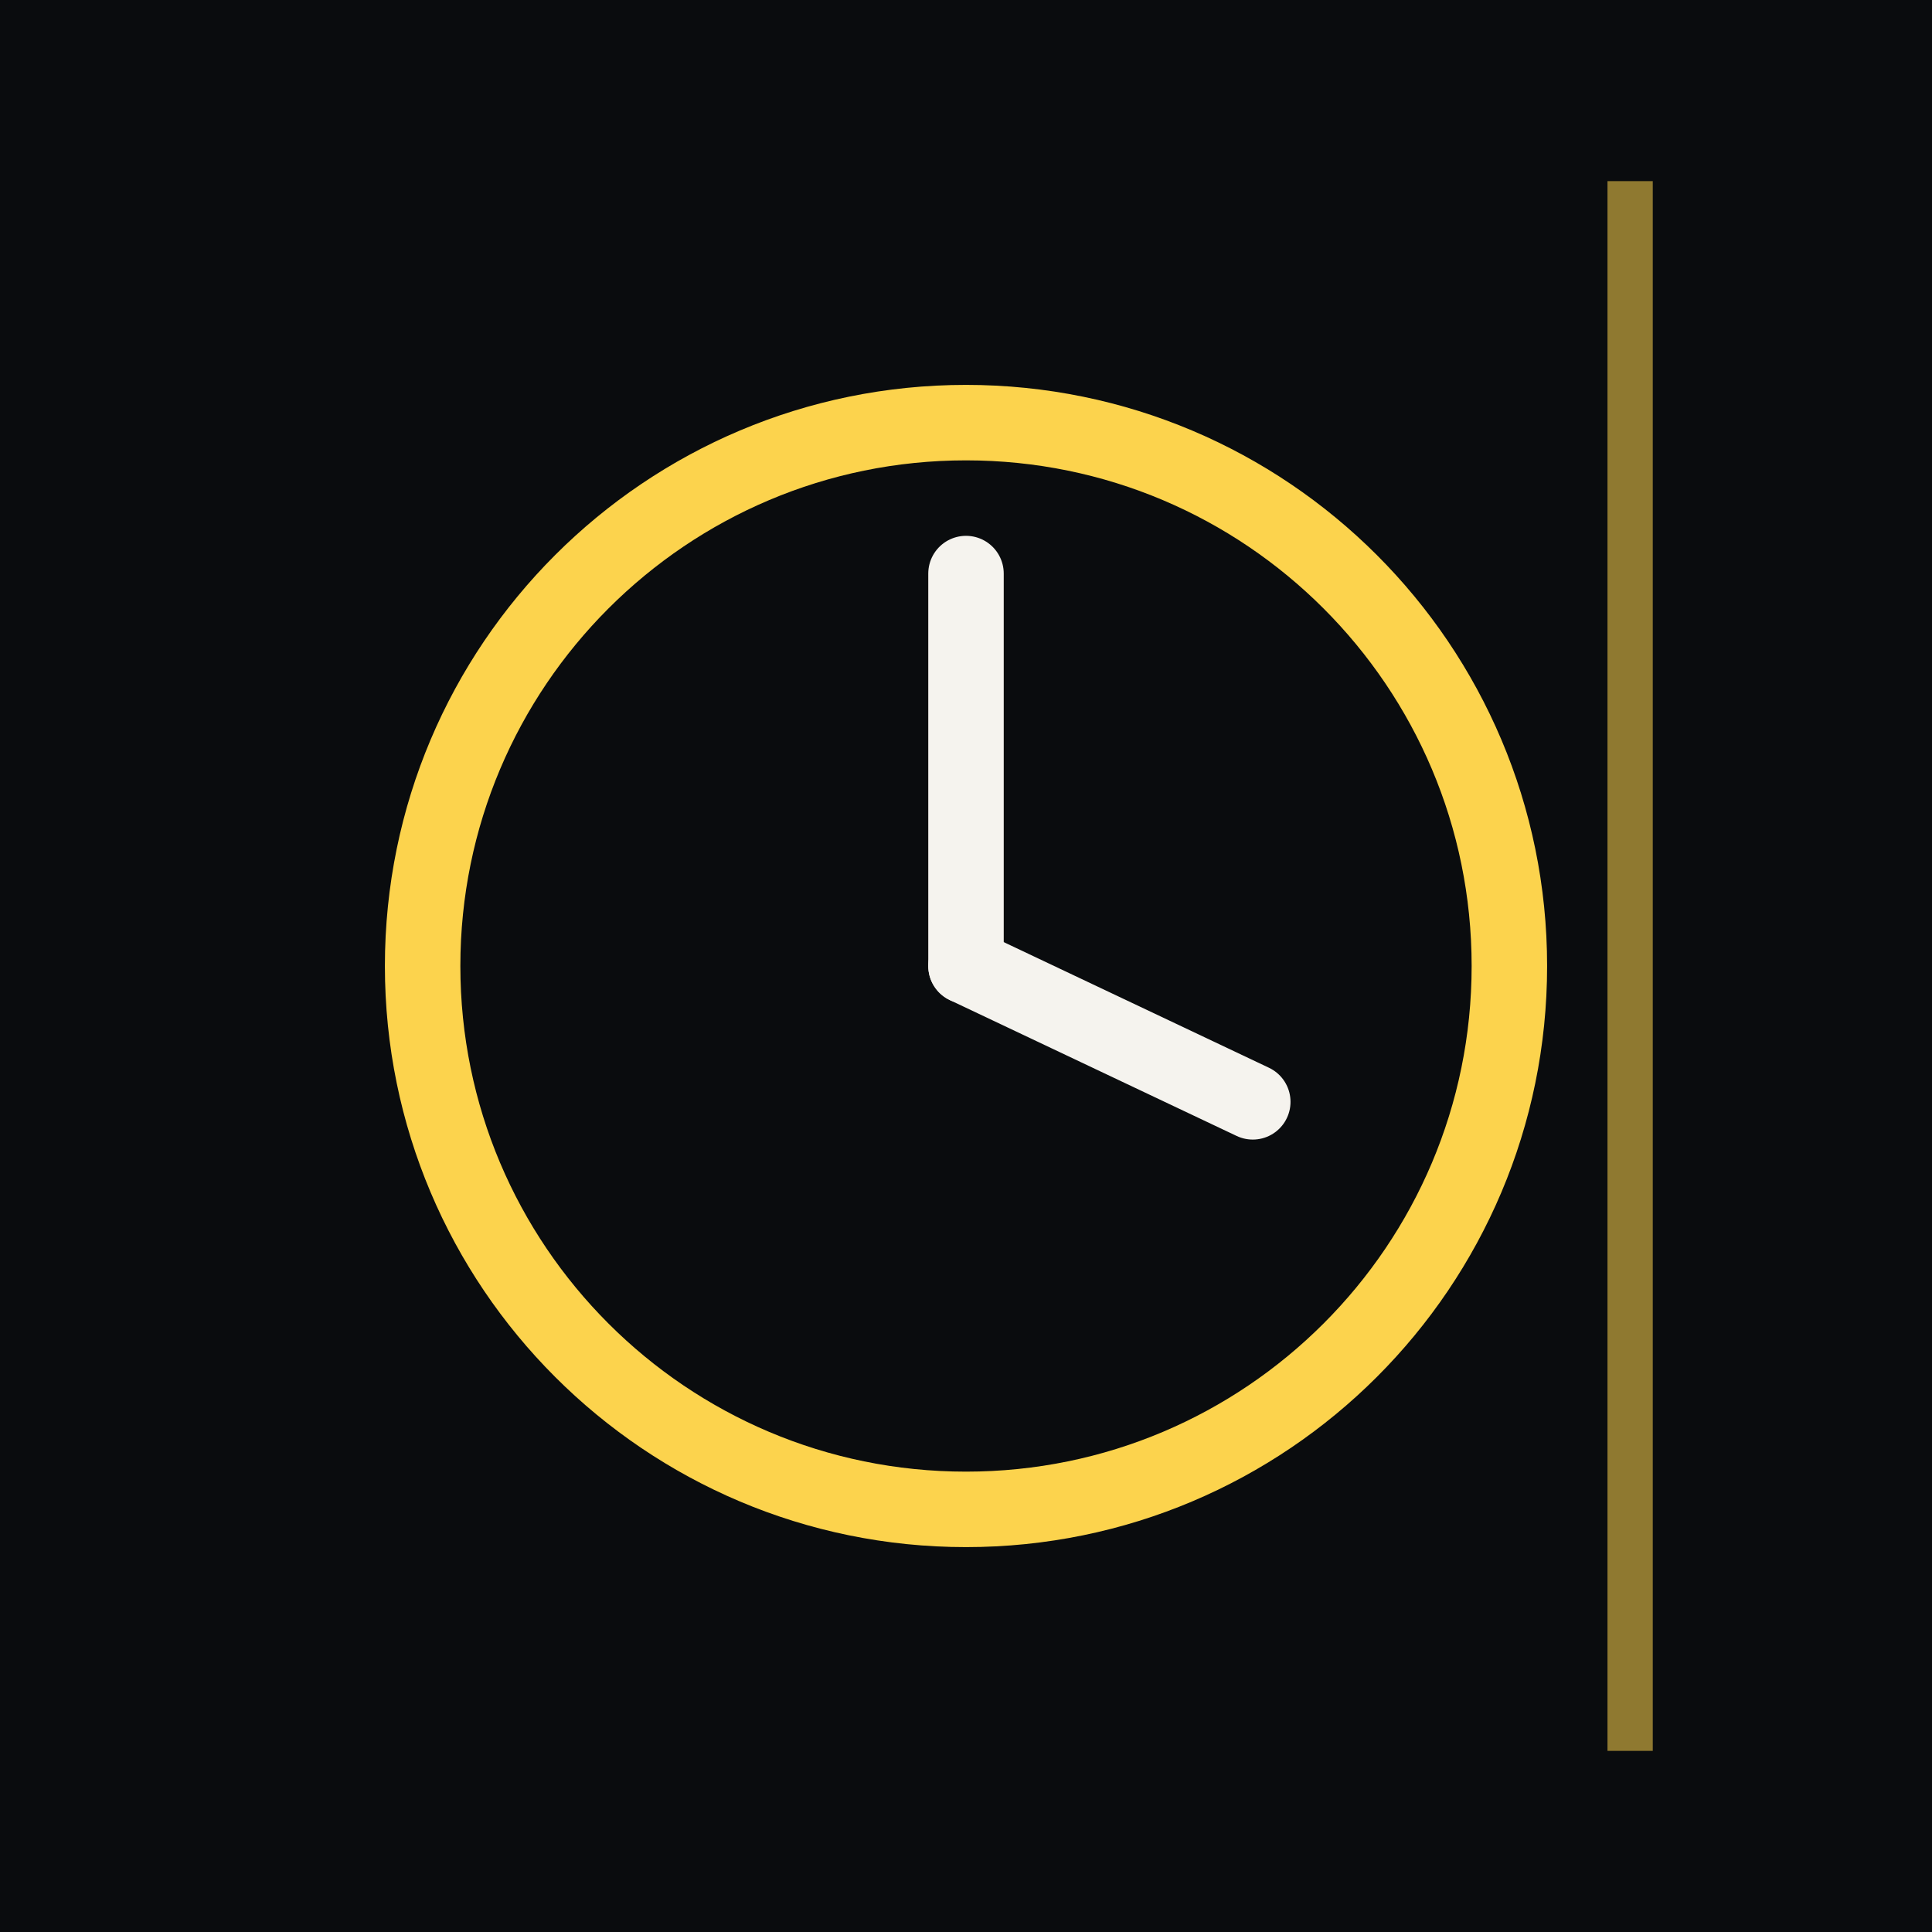
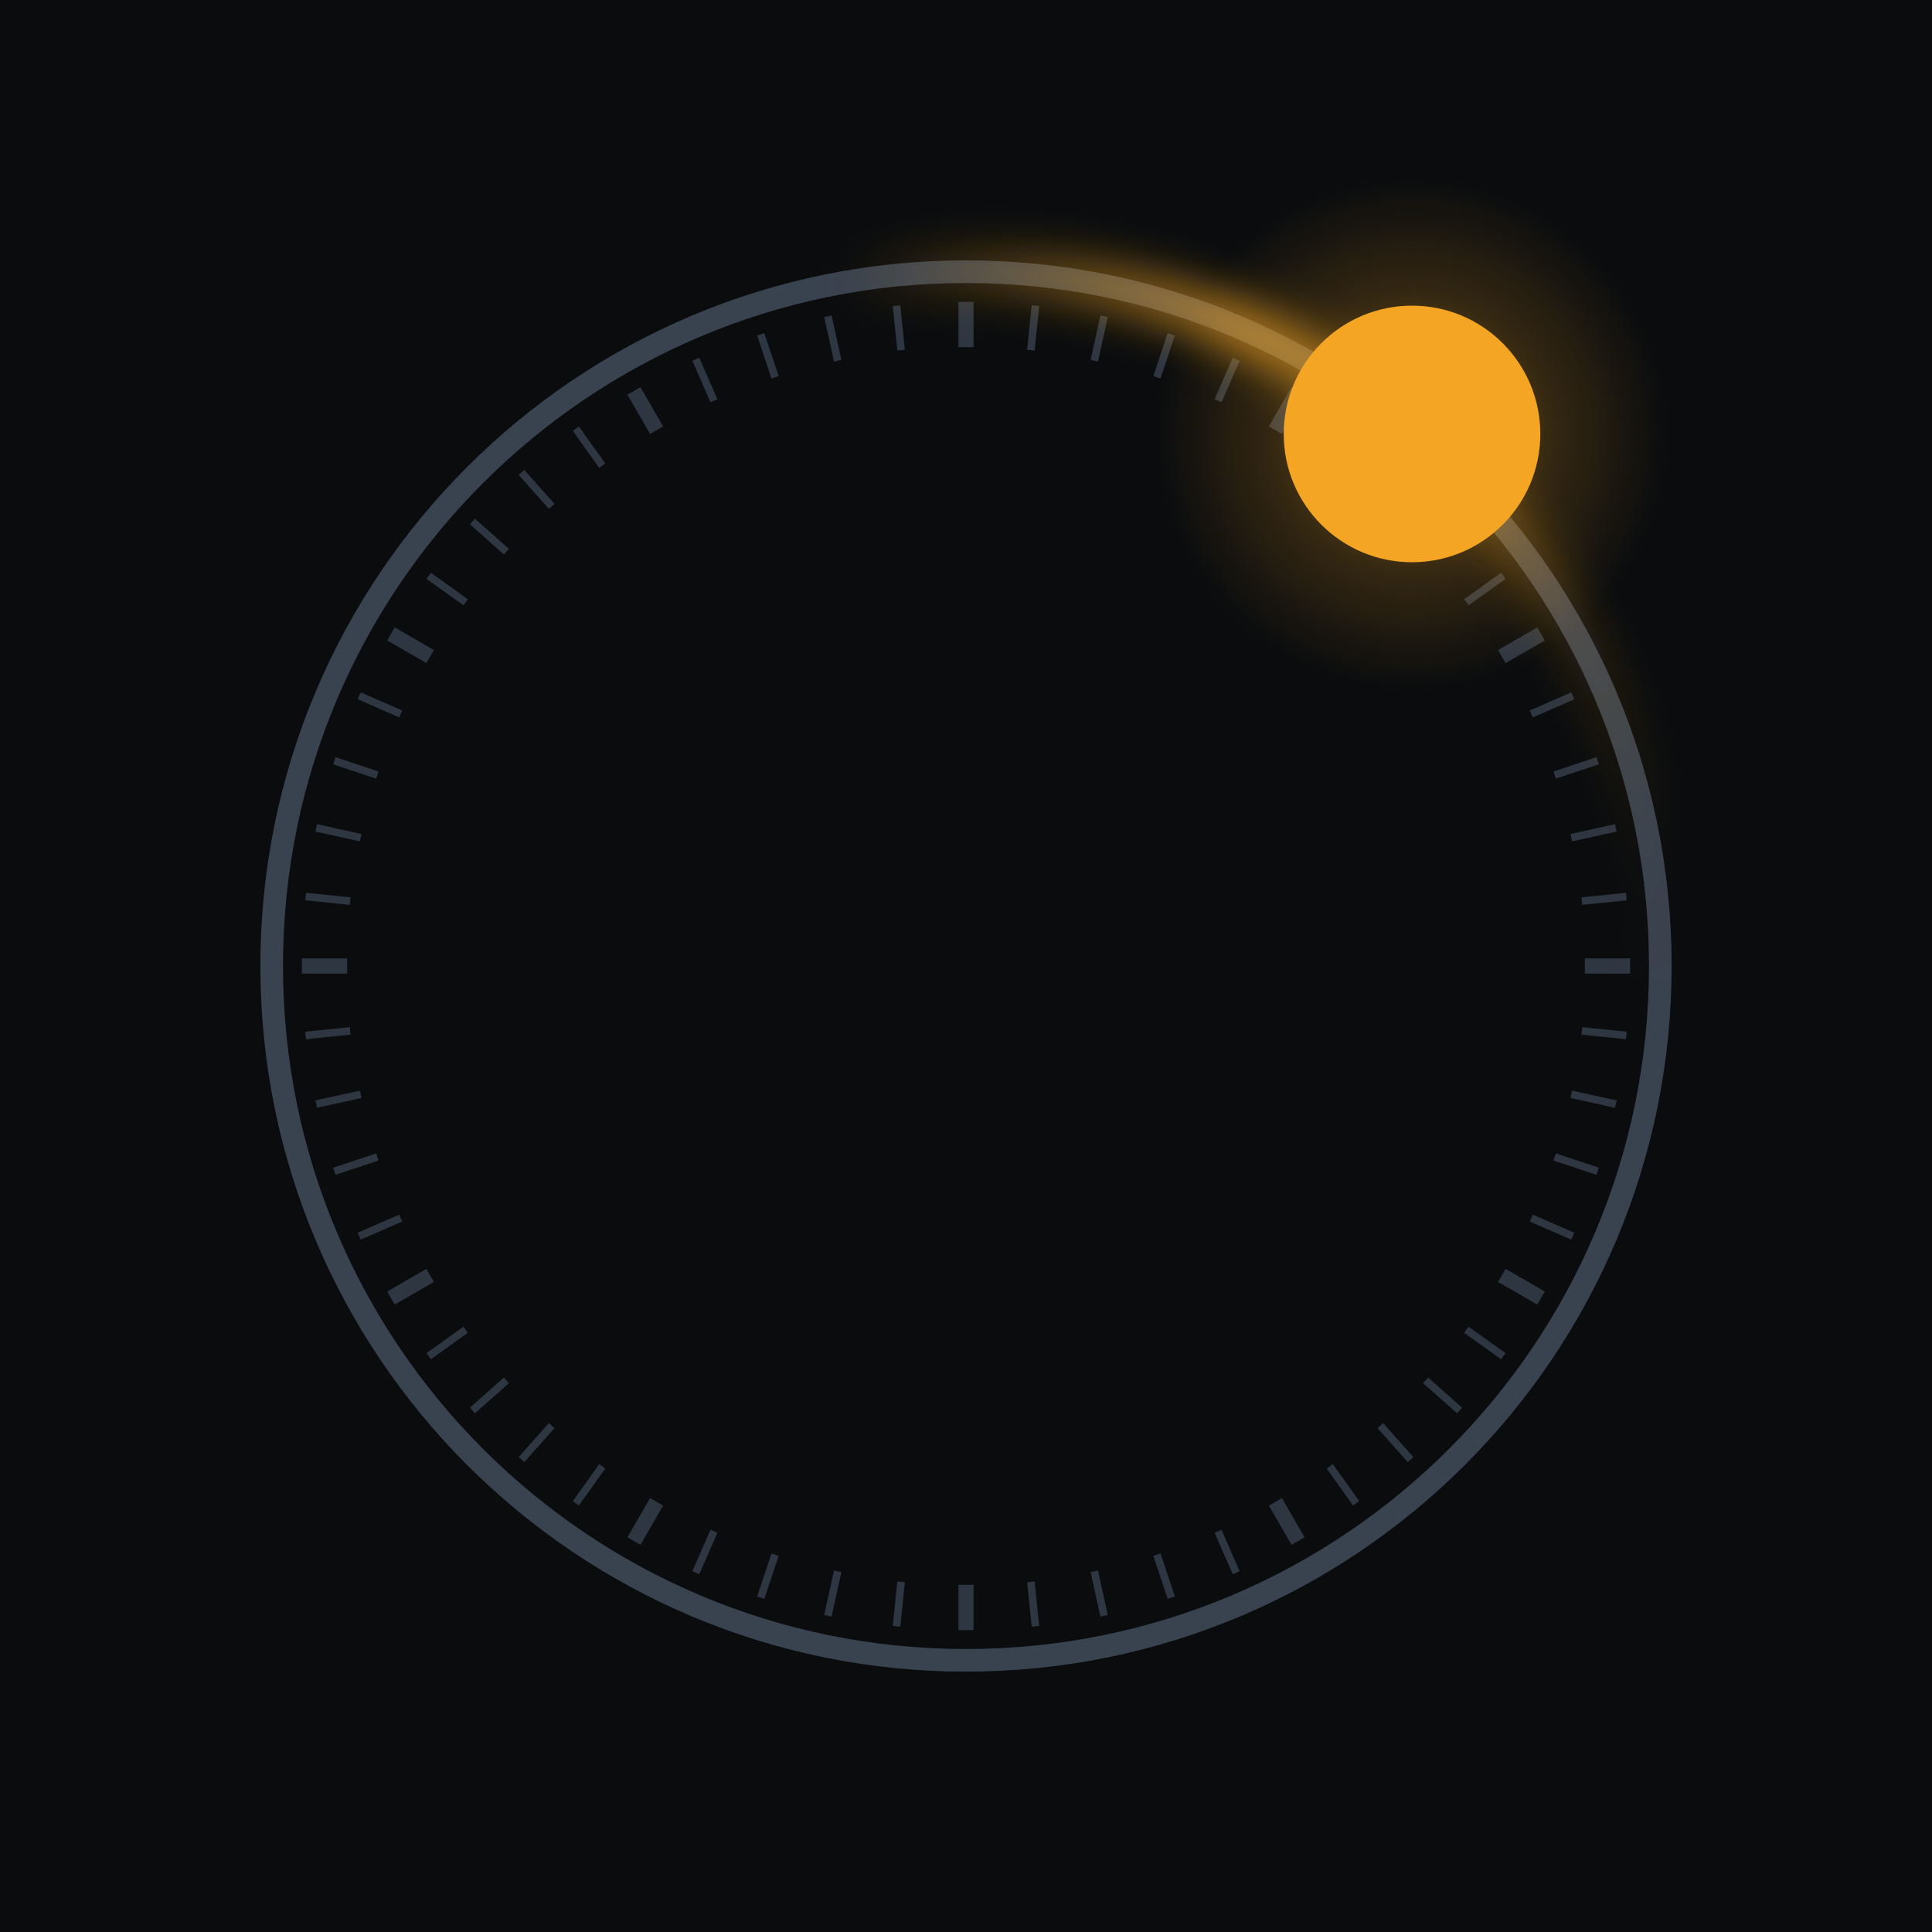
<svg xmlns="http://www.w3.org/2000/svg" viewBox="0 0 256 256">
+   <defs>
+     <radialGradient id="glow" cx="50%" cy="50%" r="50%">
+       <stop offset="0%" stop-color="#f5a524" stop-opacity="0.55" />
+       <stop offset="55%" stop-color="#f5a524" stop-opacity="0.18" />
+       <stop offset="100%" stop-color="#f5a524" stop-opacity="0" />
+     </radialGradient>
+     <linearGradient id="trail" x1="0" y1="0" x2="1" y2="0">
+       <stop offset="0%" stop-color="#f5a524" stop-opacity="0" />
+       <stop offset="50%" stop-color="#f5a524" stop-opacity="0.9" />
+       <stop offset="100%" stop-color="#f5a524" stop-opacity="0" />
+     </linearGradient>
+     <filter id="soft" x="-60%" y="-60%" width="220%" height="220%">
+       <feGaussianBlur stdDeviation="3" />
+     </filter>
+   </defs>
  <rect width="256" height="256" fill="#0a0c0e" />
-   <circle cx="128" cy="128" r="72" fill="none" stroke="#fcd34d" stroke-width="10" />
-   <line x1="128" y1="128" x2="128" y2="76" stroke="#f5f3ee" stroke-width="10" stroke-linecap="round" />
-   <line x1="128" y1="128" x2="166" y2="146" stroke="#f5f3ee" stroke-width="10" stroke-linecap="round" />
-   <line x1="216" y1="24" x2="216" y2="232" stroke="#fcd34d" stroke-width="6" opacity="0.55" />
+   <g>
+     <line x1="210.0" y1="128.0" x2="216.0" y2="128.0" stroke="#2e3642" stroke-width="2" />
+     <line x1="209.6" y1="136.6" x2="215.5" y2="137.2" stroke="#2e3642" stroke-width="1" />
+     <line x1="208.2" y1="145.0" x2="214.1" y2="146.3" stroke="#2e3642" stroke-width="1" />
+     <line x1="206.0" y1="153.3" x2="211.7" y2="155.2" stroke="#2e3642" stroke-width="1" />
+     <line x1="202.9" y1="161.4" x2="208.4" y2="163.8" stroke="#2e3642" stroke-width="1" />
+     <line x1="199.0" y1="169.0" x2="204.2" y2="172.0" stroke="#2e3642" stroke-width="2" />
+     <line x1="194.3" y1="176.2" x2="199.2" y2="179.7" stroke="#2e3642" stroke-width="1" />
+     <line x1="188.9" y1="182.9" x2="193.4" y2="186.9" stroke="#2e3642" stroke-width="1" />
+     <line x1="182.9" y1="188.9" x2="186.9" y2="193.4" stroke="#2e3642" stroke-width="1" />
+     <line x1="176.2" y1="194.3" x2="179.7" y2="199.2" stroke="#2e3642" stroke-width="1" />
+     <line x1="169.0" y1="199.0" x2="172.0" y2="204.2" stroke="#2e3642" stroke-width="2" />
+     <line x1="161.4" y1="202.9" x2="163.8" y2="208.4" stroke="#2e3642" stroke-width="1" />
+     <line x1="153.3" y1="206.0" x2="155.2" y2="211.7" stroke="#2e3642" stroke-width="1" />
+     <line x1="145.0" y1="208.2" x2="146.3" y2="214.1" stroke="#2e3642" stroke-width="1" />
+     <line x1="136.6" y1="209.6" x2="137.2" y2="215.5" stroke="#2e3642" stroke-width="1" />
+     <line x1="128.0" y1="210.0" x2="128.0" y2="216.0" stroke="#2e3642" stroke-width="2" />
+     <line x1="119.4" y1="209.6" x2="118.8" y2="215.5" stroke="#2e3642" stroke-width="1" />
+     <line x1="111.0" y1="208.2" x2="109.7" y2="214.1" stroke="#2e3642" stroke-width="1" />
+     <line x1="102.7" y1="206.0" x2="100.8" y2="211.7" stroke="#2e3642" stroke-width="1" />
+     <line x1="94.6" y1="202.9" x2="92.2" y2="208.4" stroke="#2e3642" stroke-width="1" />
+     <line x1="87.0" y1="199.0" x2="84.0" y2="204.2" stroke="#2e3642" stroke-width="2" />
+     <line x1="79.8" y1="194.3" x2="76.3" y2="199.2" stroke="#2e3642" stroke-width="1" />
+     <line x1="73.1" y1="188.9" x2="69.1" y2="193.4" stroke="#2e3642" stroke-width="1" />
+     <line x1="67.1" y1="182.9" x2="62.6" y2="186.9" stroke="#2e3642" stroke-width="1" />
+     <line x1="61.7" y1="176.2" x2="56.8" y2="179.7" stroke="#2e3642" stroke-width="1" />
+     <line x1="57.0" y1="169.0" x2="51.8" y2="172.0" stroke="#2e3642" stroke-width="2" />
+     <line x1="53.1" y1="161.4" x2="47.6" y2="163.8" stroke="#2e3642" stroke-width="1" />
+     <line x1="50.0" y1="153.3" x2="44.3" y2="155.2" stroke="#2e3642" stroke-width="1" />
+     <line x1="47.8" y1="145.0" x2="41.9" y2="146.3" stroke="#2e3642" stroke-width="1" />
+     <line x1="46.4" y1="136.6" x2="40.5" y2="137.2" stroke="#2e3642" stroke-width="1" />
+     <line x1="46.0" y1="128.0" x2="40.0" y2="128.0" stroke="#2e3642" stroke-width="2" />
+     <line x1="46.4" y1="119.4" x2="40.5" y2="118.8" stroke="#2e3642" stroke-width="1" />
+     <line x1="47.8" y1="111.0" x2="41.9" y2="109.7" stroke="#2e3642" stroke-width="1" />
+     <line x1="50.0" y1="102.7" x2="44.3" y2="100.8" stroke="#2e3642" stroke-width="1" />
+     <line x1="53.1" y1="94.6" x2="47.6" y2="92.2" stroke="#2e3642" stroke-width="1" />
+     <line x1="57.0" y1="87.0" x2="51.8" y2="84.0" stroke="#2e3642" stroke-width="2" />
+     <line x1="61.7" y1="79.8" x2="56.8" y2="76.3" stroke="#2e3642" stroke-width="1" />
+     <line x1="67.1" y1="73.1" x2="62.6" y2="69.1" stroke="#2e3642" stroke-width="1" />
+     <line x1="73.1" y1="67.1" x2="69.1" y2="62.6" stroke="#2e3642" stroke-width="1" />
+     <line x1="79.8" y1="61.7" x2="76.3" y2="56.8" stroke="#2e3642" stroke-width="1" />
+     <line x1="87.0" y1="57.0" x2="84.0" y2="51.8" stroke="#2e3642" stroke-width="2" />
+     <line x1="94.6" y1="53.1" x2="92.2" y2="47.6" stroke="#2e3642" stroke-width="1" />
+     <line x1="102.7" y1="50.0" x2="100.8" y2="44.3" stroke="#2e3642" stroke-width="1" />
+     <line x1="111.0" y1="47.8" x2="109.7" y2="41.9" stroke="#2e3642" stroke-width="1" />
+     <line x1="119.4" y1="46.4" x2="118.8" y2="40.5" stroke="#2e3642" stroke-width="1" />
+     <line x1="128.0" y1="46.0" x2="128.0" y2="40.0" stroke="#2e3642" stroke-width="2" />
+     <line x1="136.6" y1="46.4" x2="137.2" y2="40.5" stroke="#2e3642" stroke-width="1" />
+     <line x1="145.0" y1="47.8" x2="146.3" y2="41.9" stroke="#2e3642" stroke-width="1" />
+     <line x1="153.3" y1="50.0" x2="155.2" y2="44.3" stroke="#2e3642" stroke-width="1" />
+     <line x1="161.4" y1="53.1" x2="163.8" y2="47.6" stroke="#2e3642" stroke-width="1" />
+     <line x1="169.0" y1="57.0" x2="172.0" y2="51.8" stroke="#2e3642" stroke-width="2" />
+     <line x1="176.2" y1="61.7" x2="179.7" y2="56.8" stroke="#2e3642" stroke-width="1" />
+     <line x1="182.9" y1="67.1" x2="186.9" y2="62.6" stroke="#2e3642" stroke-width="1" />
+     <line x1="188.9" y1="73.1" x2="193.4" y2="69.1" stroke="#2e3642" stroke-width="1" />
+     <line x1="194.3" y1="79.8" x2="199.2" y2="76.3" stroke="#2e3642" stroke-width="1" />
+     <line x1="199.0" y1="87.0" x2="204.2" y2="84.0" stroke="#2e3642" stroke-width="2" />
+     <line x1="202.9" y1="94.6" x2="208.4" y2="92.2" stroke="#2e3642" stroke-width="1" />
+     <line x1="206.0" y1="102.7" x2="211.7" y2="100.8" stroke="#2e3642" stroke-width="1" />
+     <line x1="208.2" y1="111.0" x2="214.1" y2="109.7" stroke="#2e3642" stroke-width="1" />
+     <line x1="209.6" y1="119.4" x2="215.5" y2="118.8" stroke="#2e3642" stroke-width="1" />
+   </g>
+   <circle cx="128" cy="128" r="92" fill="none" stroke="#39424f" stroke-width="3" />
+   <path d="M 112.0 37.4 A 92 92 0 0 1 220.0 128.0" fill="none" stroke="url(#trail)" stroke-width="5" stroke-linecap="round" filter="url(#soft)" />
+   <circle cx="187.1" cy="57.5" r="34" fill="url(#glow)" />
+   <circle cx="187.1" cy="57.5" r="17" fill="#f5a524" />
</svg>
